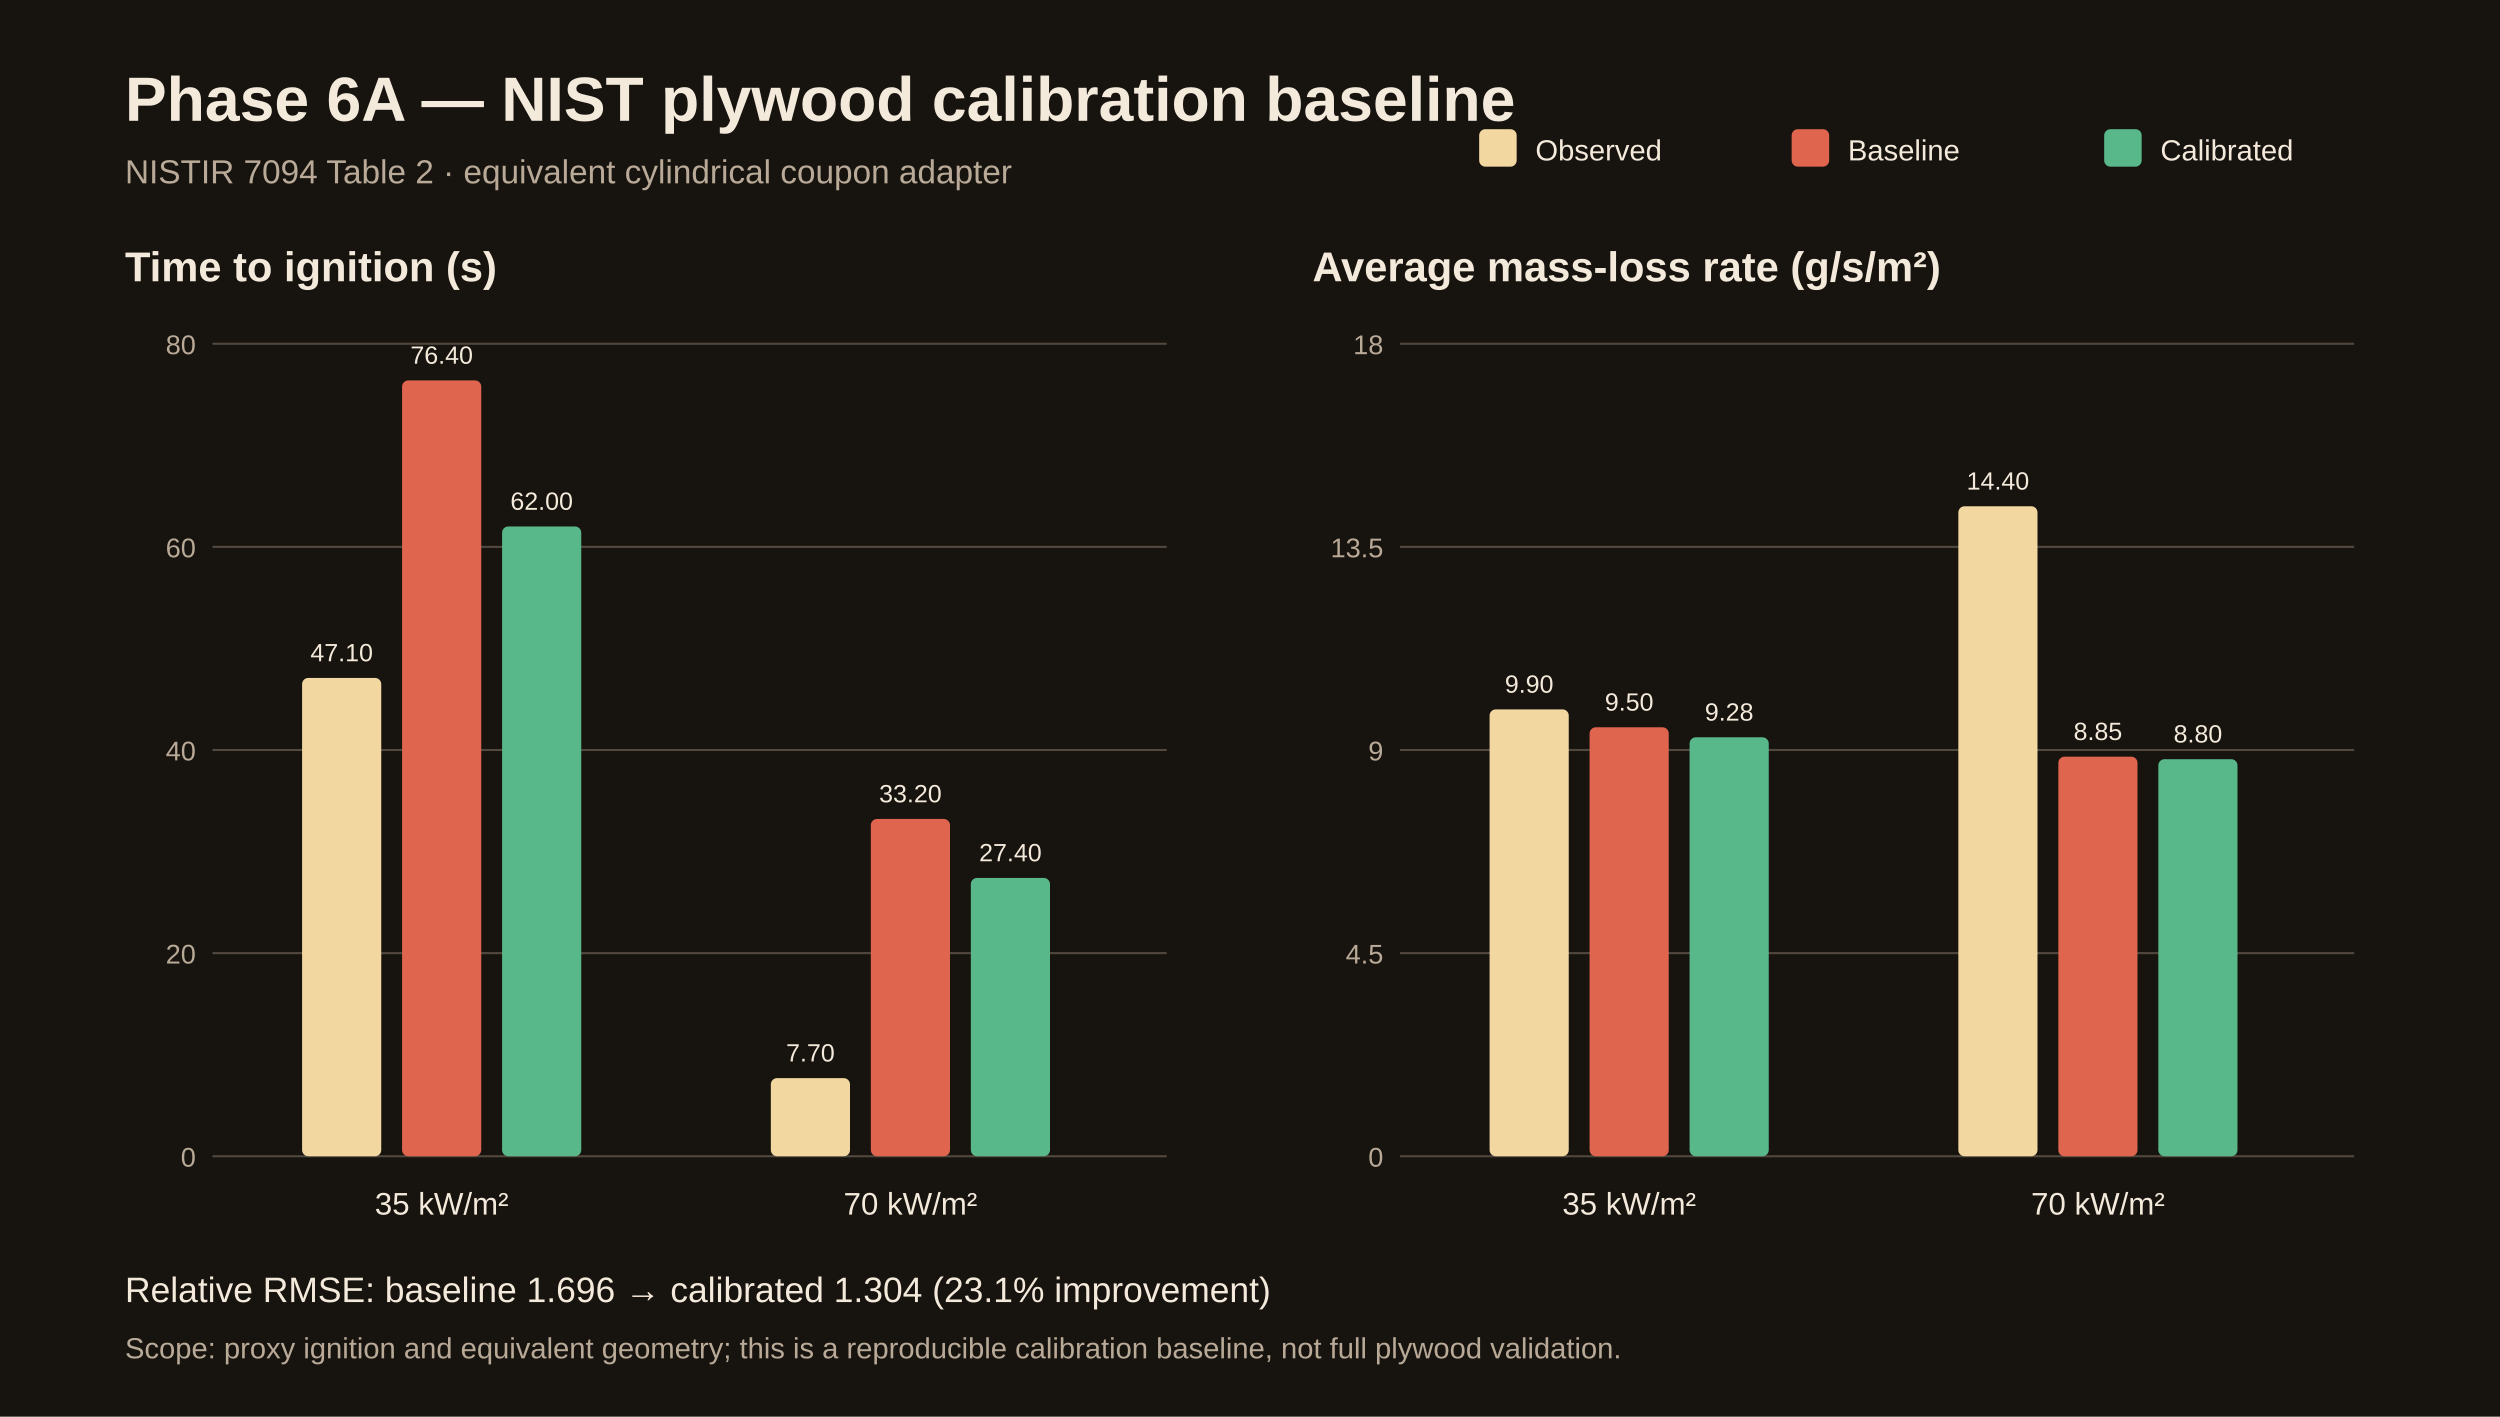
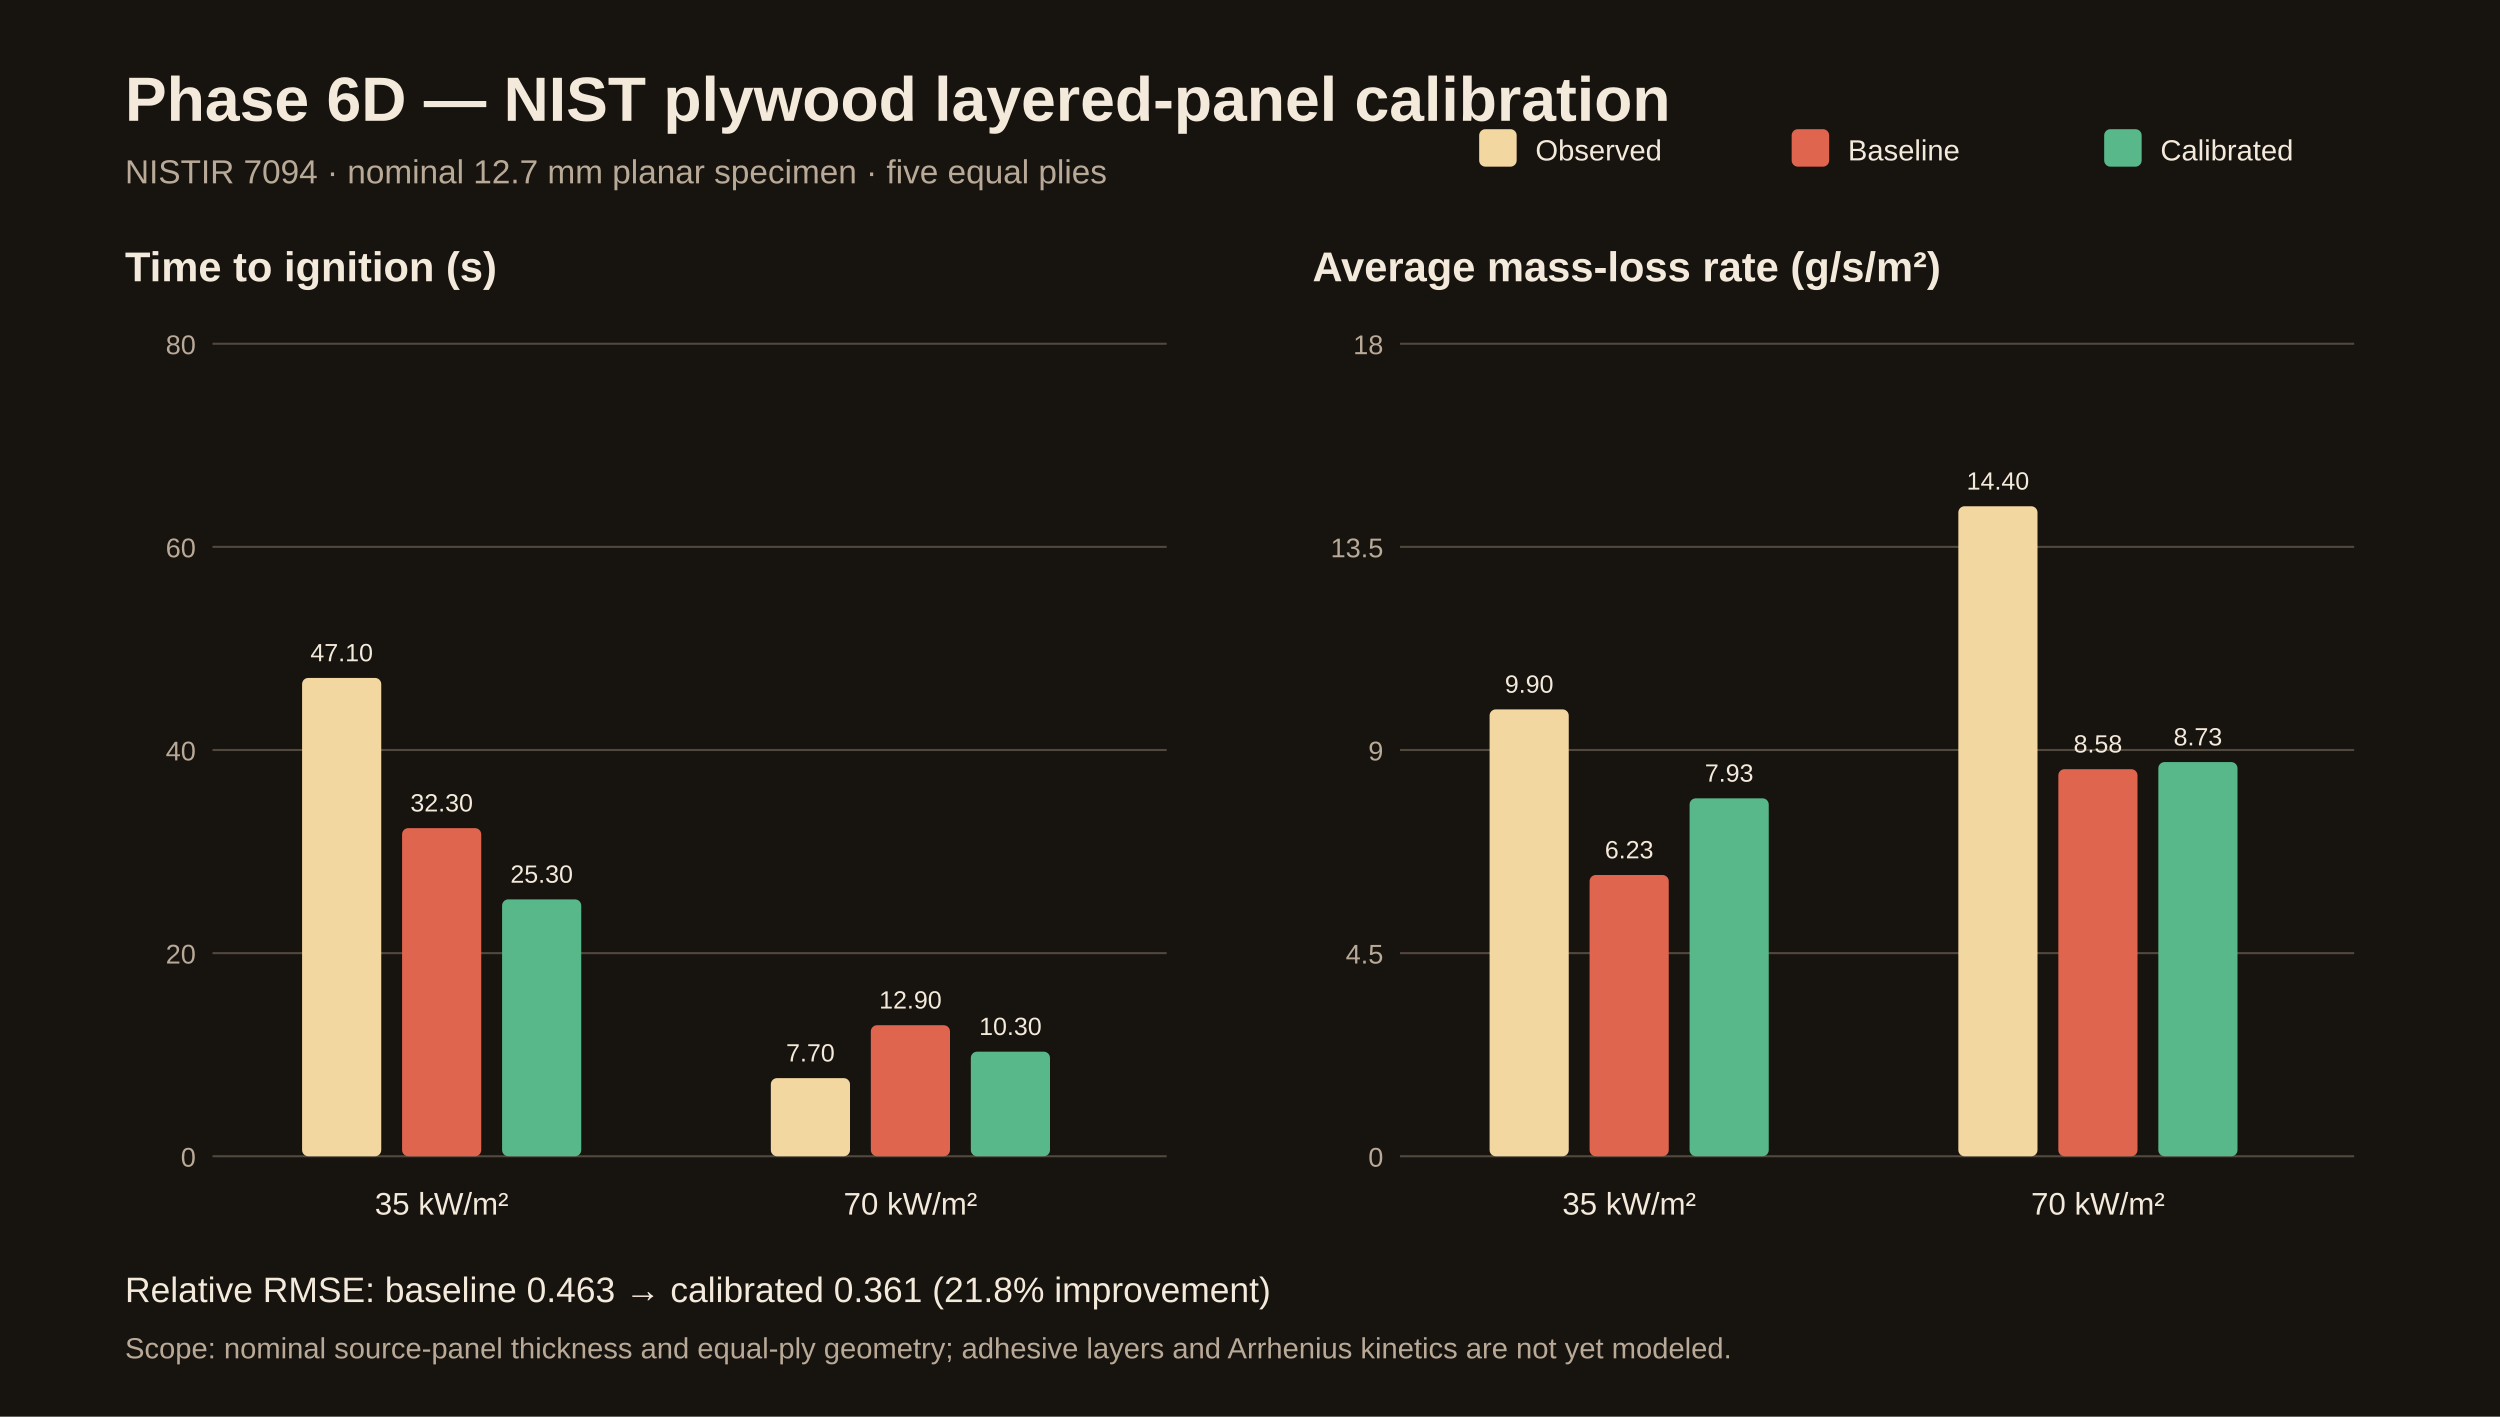
<svg xmlns="http://www.w3.org/2000/svg" width="1200" height="680" viewBox="0 0 1200 680">
  <rect width="1200" height="680" fill="#17130f" />
  <style>text{font-family:Segoe UI,Arial,sans-serif;fill:#f4eadb}.muted{fill:#b9aa98}.grid{stroke:#51483e;stroke-width:1}</style>
-   <text x="60" y="58" font-size="30" font-weight="700">Phase 6A — NIST plywood calibration baseline</text>
-   <text x="60" y="88" class="muted" font-size="16">NISTIR 7094 Table 2 · equivalent cylindrical coupon adapter</text>
+   <text x="60" y="58" font-size="30" font-weight="700">Phase 6D — NIST plywood layered-panel calibration</text>
+   <text x="60" y="88" class="muted" font-size="16">NISTIR 7094 · nominal 12.7 mm planar specimen · five equal plies</text>
  <rect x="710" y="62" width="18" height="18" rx="3" fill="#f3d7a1" />
  <text x="737" y="77" font-size="14">Observed</text>
  <rect x="860" y="62" width="18" height="18" rx="3" fill="#df654e" />
  <text x="887" y="77" font-size="14">Baseline</text>
  <rect x="1010" y="62" width="18" height="18" rx="3" fill="#58b889" />
  <text x="1037" y="77" font-size="14">Calibrated</text>
  <text x="60" y="135" font-size="20" font-weight="600">Time to ignition (s)</text>
  <line class="grid" x1="102" y1="555.0" x2="560" y2="555.0" />
  <text x="94" y="560.0" text-anchor="end" class="muted" font-size="13">0</text>
  <line class="grid" x1="102" y1="457.5" x2="560" y2="457.5" />
  <text x="94" y="462.5" text-anchor="end" class="muted" font-size="13">20</text>
  <line class="grid" x1="102" y1="360.0" x2="560" y2="360.0" />
  <text x="94" y="365.0" text-anchor="end" class="muted" font-size="13">40</text>
  <line class="grid" x1="102" y1="262.5" x2="560" y2="262.5" />
  <text x="94" y="267.5" text-anchor="end" class="muted" font-size="13">60</text>
  <line class="grid" x1="102" y1="165.0" x2="560" y2="165.0" />
  <text x="94" y="170.0" text-anchor="end" class="muted" font-size="13">80</text>
  <rect x="145" y="325.4" width="38" height="229.6" rx="3" fill="#f3d7a1" />
  <text x="164" y="317.4" text-anchor="middle" font-size="12">47.10</text>
-   <rect x="193" y="182.6" width="38" height="372.4" rx="3" fill="#df654e" />
-   <text x="212" y="174.6" text-anchor="middle" font-size="12">76.40</text>
-   <rect x="241" y="252.7" width="38" height="302.3" rx="3" fill="#58b889" />
-   <text x="260" y="244.7" text-anchor="middle" font-size="12">62.00</text>
+   <rect x="193" y="397.5" width="38" height="157.5" rx="3" fill="#df654e" />
+   <text x="212" y="389.5" text-anchor="middle" font-size="12">32.30</text>
+   <rect x="241" y="431.7" width="38" height="123.3" rx="3" fill="#58b889" />
+   <text x="260" y="423.7" text-anchor="middle" font-size="12">25.30</text>
  <text x="212" y="583" text-anchor="middle" font-size="15">35 kW/m²</text>
  <rect x="370" y="517.5" width="38" height="37.5" rx="3" fill="#f3d7a1" />
  <text x="389" y="509.5" text-anchor="middle" font-size="12">7.70</text>
-   <rect x="418" y="393.1" width="38" height="161.9" rx="3" fill="#df654e" />
-   <text x="437" y="385.1" text-anchor="middle" font-size="12">33.20</text>
-   <rect x="466" y="421.4" width="38" height="133.6" rx="3" fill="#58b889" />
-   <text x="485" y="413.4" text-anchor="middle" font-size="12">27.40</text>
+   <rect x="418" y="492.1" width="38" height="62.9" rx="3" fill="#df654e" />
+   <text x="437" y="484.1" text-anchor="middle" font-size="12">12.90</text>
+   <rect x="466" y="504.8" width="38" height="50.2" rx="3" fill="#58b889" />
+   <text x="485" y="496.8" text-anchor="middle" font-size="12">10.30</text>
  <text x="437" y="583" text-anchor="middle" font-size="15">70 kW/m²</text>
  <text x="630" y="135" font-size="20" font-weight="600">Average mass-loss rate (g/s/m²)</text>
  <line class="grid" x1="672" y1="555.0" x2="1130" y2="555.0" />
  <text x="664" y="560.0" text-anchor="end" class="muted" font-size="13">0</text>
  <line class="grid" x1="672" y1="457.5" x2="1130" y2="457.5" />
  <text x="664" y="462.5" text-anchor="end" class="muted" font-size="13">4.5</text>
  <line class="grid" x1="672" y1="360.0" x2="1130" y2="360.0" />
  <text x="664" y="365.0" text-anchor="end" class="muted" font-size="13">9</text>
  <line class="grid" x1="672" y1="262.5" x2="1130" y2="262.5" />
  <text x="664" y="267.5" text-anchor="end" class="muted" font-size="13">13.5</text>
  <line class="grid" x1="672" y1="165.0" x2="1130" y2="165.0" />
  <text x="664" y="170.0" text-anchor="end" class="muted" font-size="13">18</text>
  <rect x="715" y="340.5" width="38" height="214.5" rx="3" fill="#f3d7a1" />
  <text x="734" y="332.5" text-anchor="middle" font-size="12">9.90</text>
-   <rect x="763" y="349.1" width="38" height="205.9" rx="3" fill="#df654e" />
-   <text x="782" y="341.1" text-anchor="middle" font-size="12">9.50</text>
-   <rect x="811" y="353.9" width="38" height="201.1" rx="3" fill="#58b889" />
-   <text x="830" y="345.9" text-anchor="middle" font-size="12">9.28</text>
+   <rect x="763" y="420.0" width="38" height="135.0" rx="3" fill="#df654e" />
+   <text x="782" y="412.0" text-anchor="middle" font-size="12">6.23</text>
+   <rect x="811" y="383.2" width="38" height="171.8" rx="3" fill="#58b889" />
+   <text x="830" y="375.2" text-anchor="middle" font-size="12">7.93</text>
  <text x="782" y="583" text-anchor="middle" font-size="15">35 kW/m²</text>
  <rect x="940" y="243.0" width="38" height="312.0" rx="3" fill="#f3d7a1" />
  <text x="959" y="235.0" text-anchor="middle" font-size="12">14.40</text>
-   <rect x="988" y="363.2" width="38" height="191.8" rx="3" fill="#df654e" />
-   <text x="1007" y="355.2" text-anchor="middle" font-size="12">8.85</text>
-   <rect x="1036" y="364.4" width="38" height="190.6" rx="3" fill="#58b889" />
-   <text x="1055" y="356.4" text-anchor="middle" font-size="12">8.80</text>
+   <rect x="988" y="369.2" width="38" height="185.8" rx="3" fill="#df654e" />
+   <text x="1007" y="361.2" text-anchor="middle" font-size="12">8.58</text>
+   <rect x="1036" y="365.8" width="38" height="189.2" rx="3" fill="#58b889" />
+   <text x="1055" y="357.8" text-anchor="middle" font-size="12">8.73</text>
  <text x="1007" y="583" text-anchor="middle" font-size="15">70 kW/m²</text>
-   <text x="60" y="625" font-size="17">Relative RMSE: baseline 1.696 → calibrated 1.304 (23.1% improvement)</text>
-   <text x="60" y="652" class="muted" font-size="14">Scope: proxy ignition and equivalent geometry; this is a reproducible calibration baseline, not full plywood validation.</text>
+   <text x="60" y="625" font-size="17">Relative RMSE: baseline 0.463 → calibrated 0.361 (21.8% improvement)</text>
+   <text x="60" y="652" class="muted" font-size="14">Scope: nominal source-panel thickness and equal-ply geometry; adhesive layers and Arrhenius kinetics are not yet modeled.</text>
</svg>
